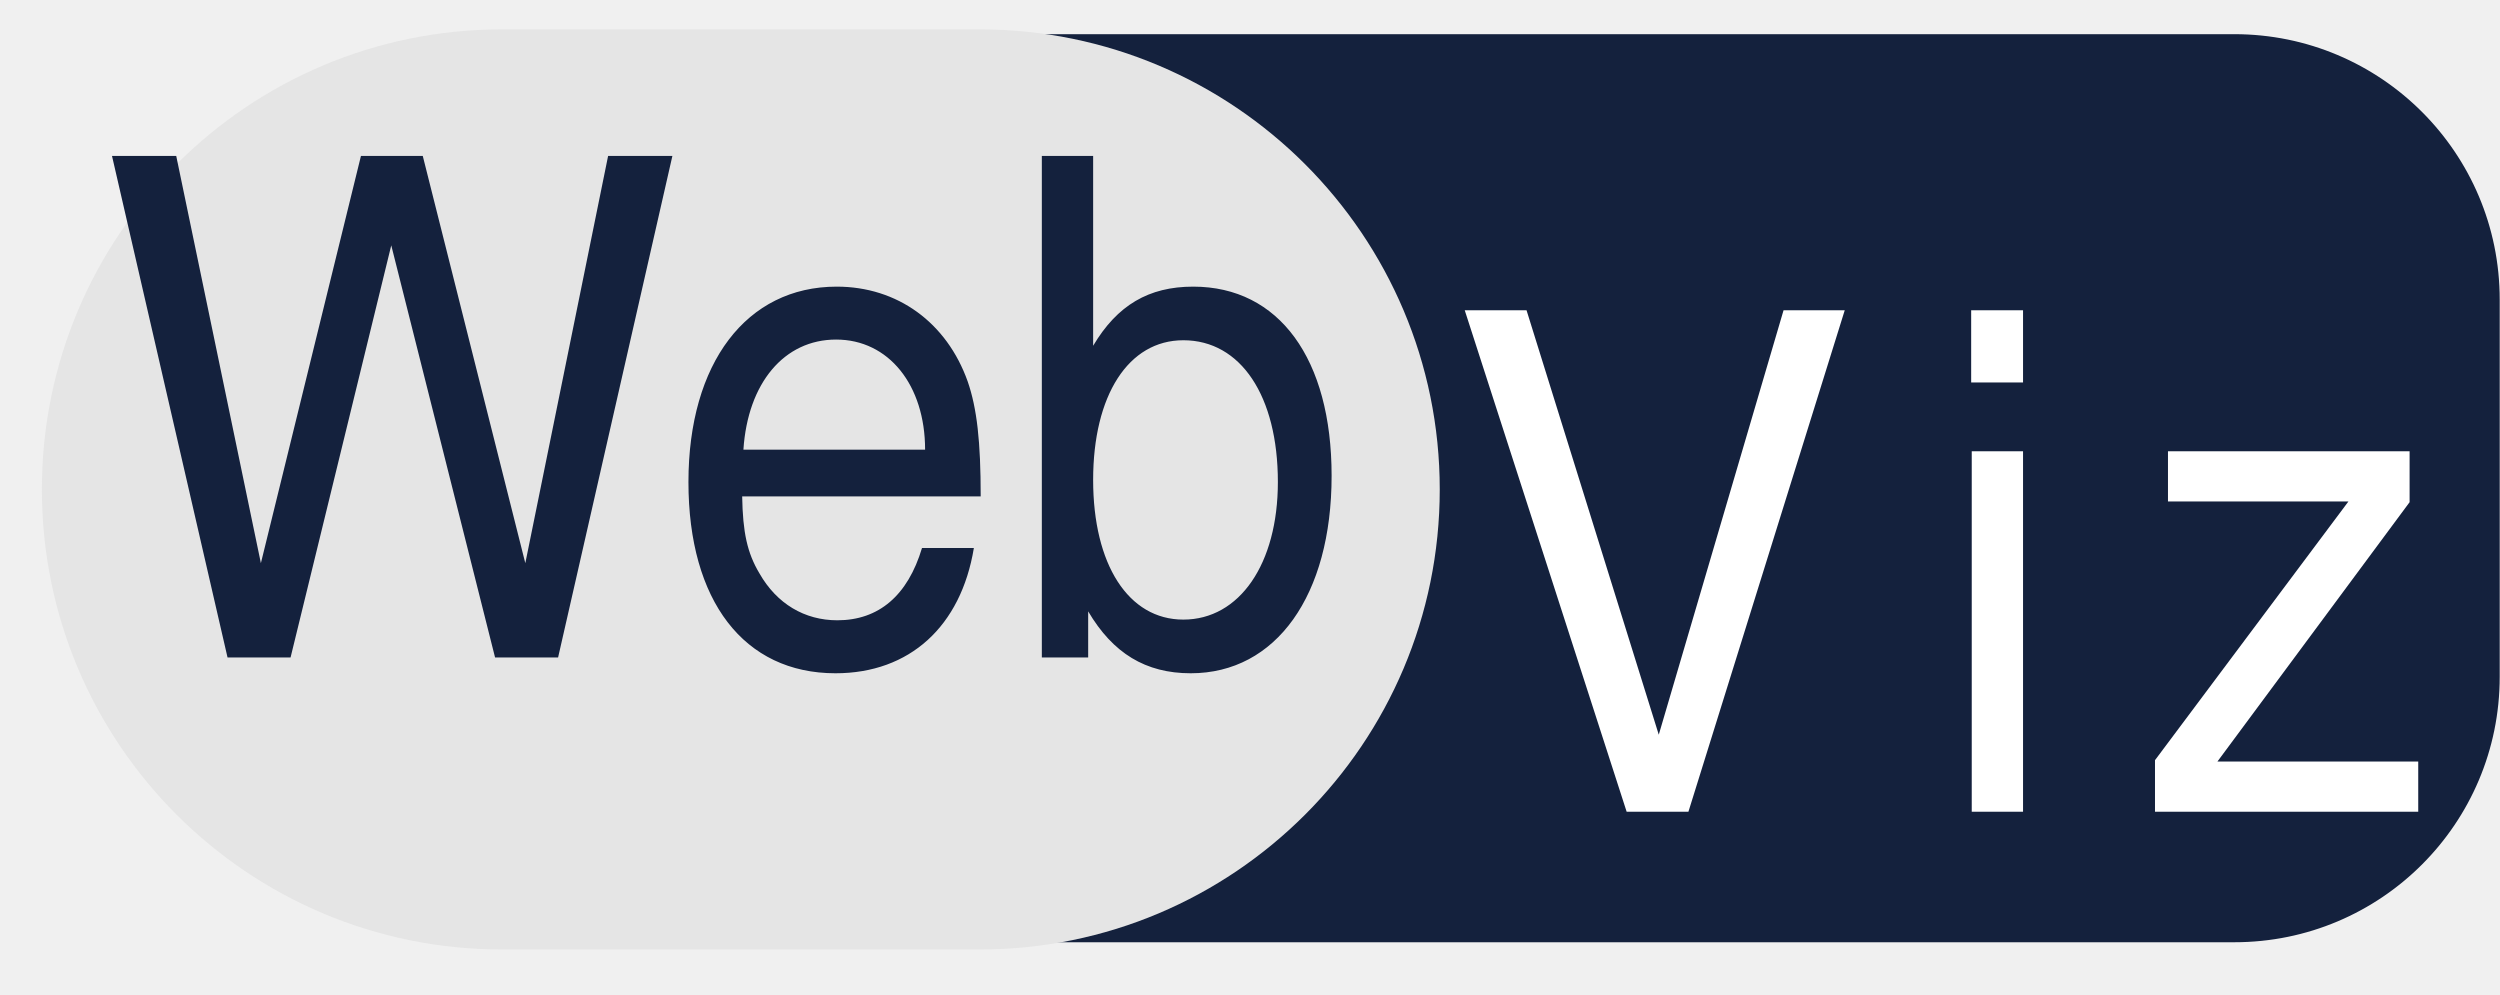
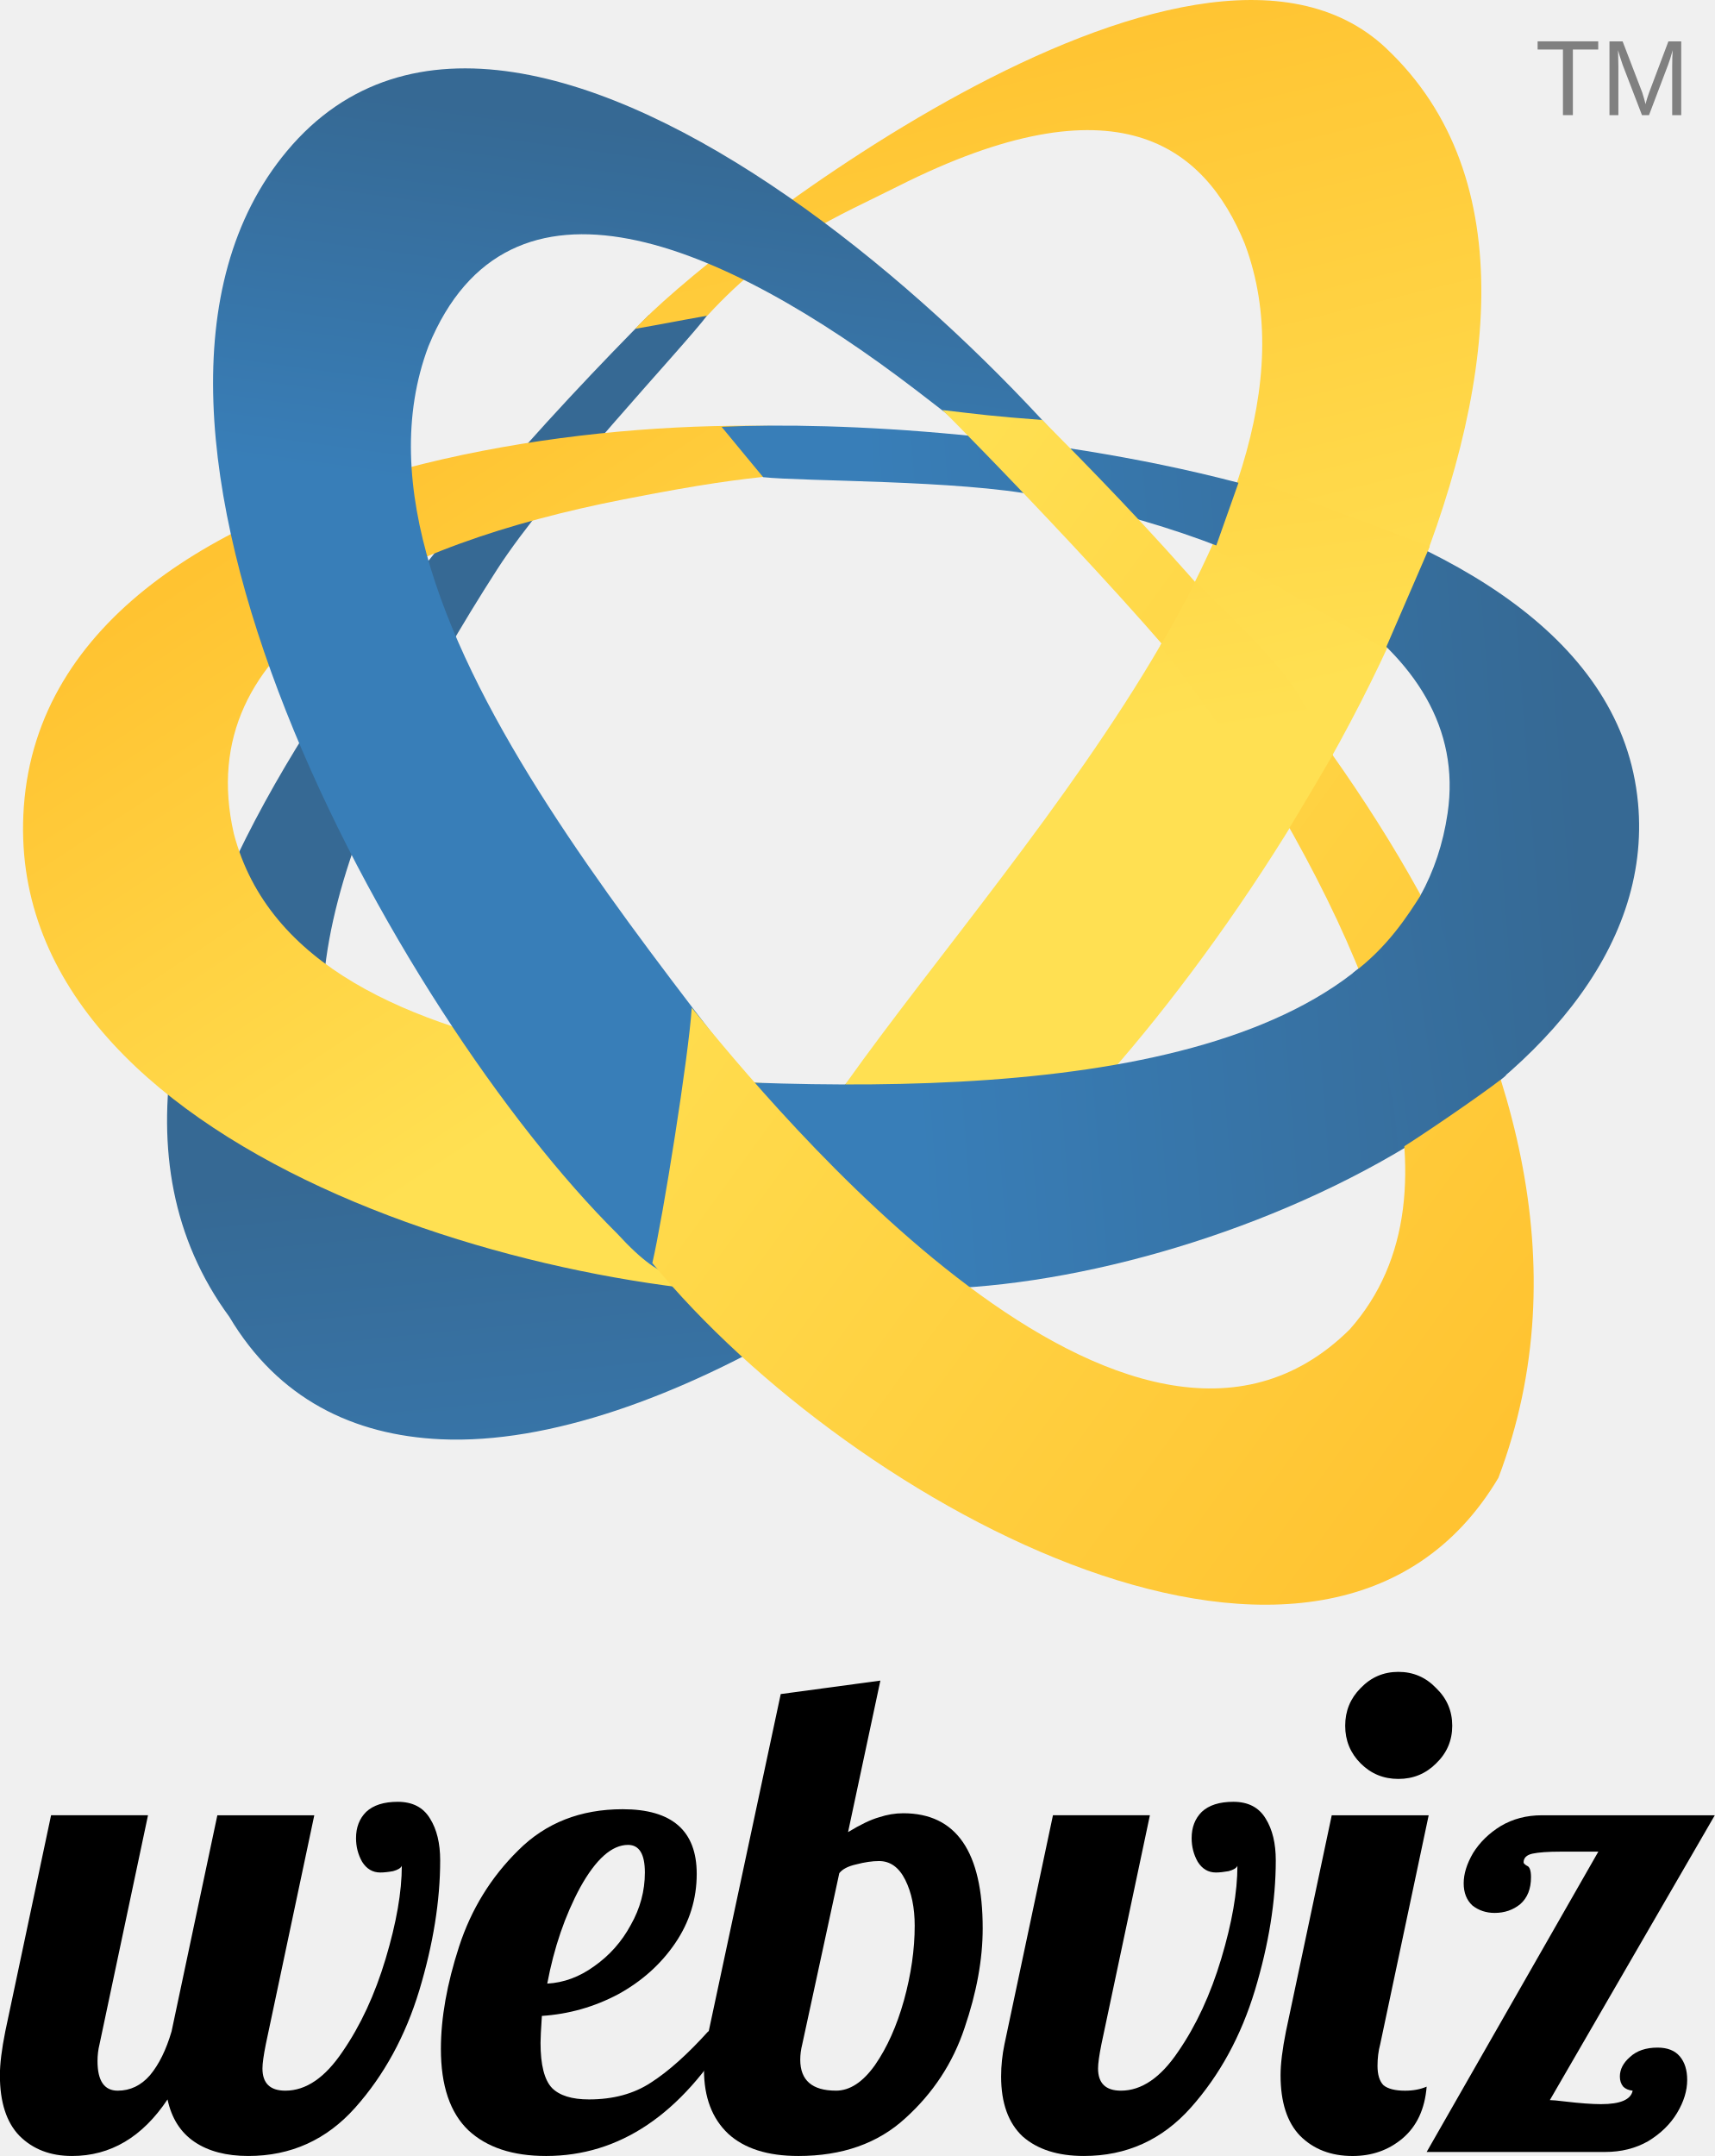
- <svg xmlns="http://www.w3.org/2000/svg" xmlns:xlink="http://www.w3.org/1999/xlink" viewBox="0 0 715.787 284.864" version="1.1" id="svg3902" width="715.787" height="284.864">
-   <defs id="defs3897">
-     <linearGradient id="linearGradient6546">
-       <stop style="stop-color:#000000;stop-opacity:1;" offset="0" id="stop6542" />
-       <stop style="stop-color:#000000;stop-opacity:0;" offset="1" id="stop6544" />
+ <svg xmlns="http://www.w3.org/2000/svg" xmlns:xlink="http://www.w3.org/1999/xlink" width="66.297mm" height="83.334mm" version="1.1" viewBox="0 0 66.297 83.334">
+   <defs>
+     <linearGradient id="c" x1="-160.85" x2="-149.3" y1="122.05" y2="97.969" gradientTransform="matrix(-1.8242 -.87691 -.7052 2.2683 -565.28 -331.39)" gradientUnits="userSpaceOnUse" xlink:href="#b" />
+     <linearGradient id="b">
+       <stop stop-color="#387eb8" offset="0" />
+       <stop stop-color="#366994" offset="1" />
    </linearGradient>
-     <style id="style3876">
-             use, use:target ~ use:last-child {
-                 display: none;
-             }
-             use:target, use:last-child {
-                 display: inline;
-             }
-         </style>
-     <symbol id="logo" viewBox="0 0 285 235">
-       <path d="m 241.665,182.894 c -0.301,-0.754 -0.943,-1.029 -1.658,-0.604 -0.716,0.427 -14.17,8.443 -14.17,8.443 v -7.387 c 0,-0.829 -0.528,-1.131 -1.281,-0.829 l -4.372,1.582 c -0.603,0.227 -0.83,0.679 -0.83,1.282 v 32.478 c 0,0.678 0.453,1.13 1.131,1.13 h 4.221 c 0.679,0 1.131,-0.452 1.131,-1.13 v -19.894 c 0,0 15.864,-9.79 16.507,-10.175 0.642,-0.385 0.971,-0.71 0.677,-1.432 -0.321,-0.791 -1.356,-3.464 -1.356,-3.464" id="path3878" />
-       <path d="m 7.993,196.603 c 1.432,-5.2 5.502,-8.366 11.23,-8.366 6.256,0 9.573,3.693 9.874,8.366 z m 27.963,1.96 c 0,-9.045 -6.18,-16.657 -16.506,-16.657 -10.176,0 -18.618,7.311 -18.618,19.219 0,10.854 7.085,18.768 18.994,18.768 5.427,0 10.854,-1.884 14.924,-5.502 0.528,-0.452 0.528,-1.055 0.151,-1.583 l -2.035,-3.165 c -0.377,-0.603 -0.98,-0.679 -1.583,-0.227 -3.693,2.714 -7.462,4.071 -11.457,4.071 -7.612,0 -11.758,-4.975 -12.286,-11.231 h 27.302 c 0.698,0 1.114,-0.506 1.114,-1.115 z" id="path3880" />
-       <path d="m 59.733,213.487 c -6.406,0 -11.909,-4.372 -11.909,-12.663 0,-8.291 5.503,-12.587 11.909,-12.587 6.708,0 11.909,4.296 11.909,12.587 0,8.367 -5.201,12.663 -11.909,12.663 m 12.965,20.577 h 4.221 c 0.678,0 1.13,-0.452 1.13,-1.131 v -49.595 c 0,-0.83 -0.527,-1.13 -1.357,-0.83 l -4.296,1.583 c -0.603,0.227 -0.829,0.678 -0.829,1.282 v 1.583 c -2.336,-3.166 -6.935,-5.05 -11.909,-5.05 -9.874,0 -18.467,7.386 -18.467,18.994 0,10.25 6.633,18.993 18.09,18.993 5.201,0 10.176,-2.336 12.286,-4.973 v 18.013 c 0,0.679 0.452,1.131 1.131,1.131" id="path3882" />
-       <path d="m 99.52,219.893 c 3.919,0 8.216,-1.281 11.005,-5.351 v 3.317 c 0,0.678 0.452,1.13 1.13,1.13 h 4.221 c 0.679,0 1.131,-0.452 1.131,-1.13 v -34.446 c 0,-0.905 -0.528,-1.206 -1.282,-0.905 l -4.372,1.583 c -0.602,0.227 -0.828,0.678 -0.828,1.281 v 18.09 c 0,6.407 -4.146,10.025 -9.799,10.025 -5.578,0 -9.346,-3.543 -9.346,-10.025 v -20.125 c 0,-0.829 -0.528,-1.13 -1.281,-0.829 l -4.372,1.583 c -0.603,0.227 -0.829,0.678 -0.829,1.281 v 18.316 c 0,10.703 6.482,16.205 14.622,16.205" id="path3884" />
-       <path d="m 125.825,178.664 4.598,-1.508 c 0.754,-0.225 1.055,-0.602 1.055,-1.356 v -5.502 c 0,-0.679 -0.528,-1.206 -1.357,-0.905 l -4.523,1.659 c -0.677,0.225 -1.054,0.527 -1.054,1.28 v 5.276 c 0,0.829 0.452,1.358 1.281,1.056" id="path3886" />
-       <path d="m 125.9,218.989 h 4.22 c 0.679,0 1.132,-0.452 1.132,-1.13 v -34.521 c 0,-0.829 -0.528,-1.13 -1.282,-0.829 l -4.372,1.583 c -0.603,0.226 -0.829,0.677 -0.829,1.281 v 32.486 c 0,0.678 0.452,1.13 1.131,1.13" id="path3888" />
-       <path d="m 140.144,218.989 h 4.221 c 0.678,0 1.131,-0.452 1.131,-1.13 v -19.522 c 0,-6.407 4.145,-10.025 9.798,-10.025 5.578,0 9.346,3.543 9.346,10.025 v 19.522 c 0,0.678 0.453,1.13 1.131,1.13 h 4.221 c 0.678,0 1.131,-0.452 1.131,-1.13 v -19.748 c 0,-10.703 -6.483,-16.205 -14.623,-16.205 -3.919,0 -8.215,1.281 -11.004,5.352 v -3.92 c 0,-0.829 -0.528,-1.13 -1.282,-0.829 l -4.372,1.583 c -0.602,0.226 -0.828,0.677 -0.828,1.281 v 32.486 c 0,0.678 0.452,1.13 1.13,1.13" id="path3890" />
-       <path d="m 195.276,213.562 c -7.462,0 -11.984,-5.577 -11.984,-12.662 0,-7.086 4.522,-12.663 11.984,-12.663 7.387,0 11.909,5.577 11.909,12.663 0,7.085 -4.522,12.662 -11.909,12.662 m 0,-31.656 c -10.854,0 -18.617,8.064 -18.617,18.994 0,10.929 7.763,18.993 18.617,18.993 10.854,0 18.542,-8.064 18.542,-18.993 0,-10.93 -7.688,-18.994 -18.542,-18.994" id="path3892" />
-       <path d="m 176.919,31.419 v 38.515 c 0,1.14 0.572,2.195 1.561,2.764 l 33.372,19.227 c 1.416,0.815 3.222,-0.206 3.223,-1.84 V 51.57 c 0.001,-1.141 -0.608,-2.196 -1.597,-2.765 L 180.106,29.579 c -1.416,-0.815 -3.185,0.205 -3.187,1.84 M 279.71,1.345 231.664,29.024 c -1.424,0.82 -2.301,2.338 -2.299,3.982 v 55.448 c 0.003,2.353 2.601,3.823 4.639,2.649 l 48.047,-27.679 c 1.423,-0.82 2.246,-2.339 2.245,-3.982 L 284.297,3.993 C 284.295,1.641 281.749,0.171 279.71,1.345 m -65.91,117.932 -13.352,7.693 c -0.396,0.227 -0.639,0.649 -0.639,1.106 l -0.001,15.409 c 0.001,0.655 0.724,1.063 1.291,0.737 l 13.352,-7.693 c 0.396,-0.227 0.625,-0.649 0.624,-1.106 v -15.41 c 0,-0.654 -0.708,-1.062 -1.275,-0.736 m -7.781,-14.219 -19.997,-11.57 c -0.592,-0.342 -1.323,-0.342 -1.916,0 l -19.996,11.57 c -0.848,0.491 -0.848,1.716 0,2.207 l 19.996,11.57 c 0.593,0.343 1.324,0.343 1.916,0 l 19.997,-11.57 c 0.848,-0.491 0.848,-1.716 0,-2.207 m 32.192,2.086 8.884,5.14 c 0.527,0.305 1.176,0.305 1.703,0 l 8.884,-5.14 c 0.754,-0.437 0.754,-1.526 0,-1.962 l -8.884,-5.141 c -0.527,-0.305 -1.176,-0.305 -1.703,0 l -8.884,5.141 c -0.754,0.436 -0.754,1.525 0,1.962 m -7.147,12.372 8.894,5.124 c 0.527,0.303 0.852,0.866 0.851,1.474 l -0.01,10.264 c -0.001,0.872 -0.943,1.416 -1.699,0.981 l -8.893,-5.124 c -0.528,-0.303 -0.841,-0.867 -0.841,-1.474 l -0.001,-10.264 c 0,-0.87 0.944,-1.416 1.699,-0.981" id="path3894" />
-     </symbol>
-     <linearGradient xlink:href="#linearGradient6546" id="linearGradient6548" x1="6.528" y1="120.775" x2="280.815" y2="120.775" gradientUnits="userSpaceOnUse" />
-     <filter width="2" height="2" y="-0.5" x="-0.5" style="color-interpolation-filters:sRGB" id="filter6760">
-       <feGaussianBlur stdDeviation="0.01" result="result1" id="feGaussianBlur6748" />
-       <feBlend in2="result1" result="fbSourceGraphic" mode="multiply" id="feBlend6750" />
-       <feTurbulence baseFrequency="0.8" type="fractalNoise" seed="0" numOctaves="3" result="result3" id="feTurbulence6752" />
-       <feDisplacementMap in="fbSourceGraphic" xChannelSelector="R" yChannelSelector="G" scale="50" result="result2" in2="result3" id="feDisplacementMap6754" />
-       <feMorphology radius="1" operator="dilate" result="result4" id="feMorphology6756" />
-       <feBlend mode="screen" in2="result2" id="feBlend6758" />
-     </filter>
+     <linearGradient id="h" x1="-169.75" x2="-132.82" y1="78.614" y2="80.514" gradientTransform="matrix(-.89929 -1.9555 -1.7367 1.0126 -347.93 -408.1)" gradientUnits="userSpaceOnUse" xlink:href="#a" />
+     <linearGradient id="a">
+       <stop stop-color="#ffe052" offset="0" />
+       <stop stop-color="#ffc331" offset="1" />
+     </linearGradient>
+     <linearGradient id="f" x1="-169.75" x2="-132.82" y1="78.614" y2="80.514" gradientTransform="matrix(-.47685 -2.3585 1.8967 -.59296 -518.55 -382.3)" gradientUnits="userSpaceOnUse" xlink:href="#a" />
+     <linearGradient id="g" x1="-152" x2="-132.82" y1="77.864" y2="80.514" gradientTransform="matrix(.47685 -2.3585 -1.8967 -.59296 -104.93 -369.65)" gradientUnits="userSpaceOnUse" xlink:href="#b" />
+     <linearGradient id="e" x1="-165.41" x2="-142.27" y1="69.835" y2="106.3" gradientTransform="matrix(.89929 -1.9555 1.7367 1.0126 -276.94 -408.57)" gradientUnits="userSpaceOnUse" xlink:href="#b" />
+     <linearGradient id="d" x1="-167.98" x2="-140.73" y1="54.32" y2="108.56" gradientTransform="matrix(1.8242 -.87691 .7052 2.2683 -51.48 -311.57)" gradientUnits="userSpaceOnUse" xlink:href="#a" />
+     <linearGradient id="j" x1="11.18" x2="76.208" y1="-2124.2" y2="-2131.7" gradientTransform="matrix(1.2814 0 0 .99586 -318.61 2101.2)" gradientUnits="userSpaceOnUse" xlink:href="#b" />
+     <linearGradient id="k" x1="11.95" x2="-2.308" y1="-2137.6" y2="-2226.8" gradientTransform="translate(-301.12,2109.9)" gradientUnits="userSpaceOnUse" xlink:href="#a" />
+     <linearGradient id="i" x1="12.139" x2=".799" y1="-2139.8" y2="-2229.4" gradientTransform="translate(-301.12,2109.9)" gradientUnits="userSpaceOnUse" xlink:href="#a" />
  </defs>
-   <g id="layer5" transform="translate(98.56382,-33.09122)">
-     <rect style="fill:#14213d;fill-opacity:1;stroke:#14213d;stroke-width:1.333;stroke-opacity:1" id="rect4820" width="584.852" height="258.661" x="31.619" y="43.543" ry="75.308" />
+   <g transform="matrix(.31404 0 0 .31404 130.24 38.372)">
+     <path d="m-386.5 39.875c6.025 10.139 15.298 14.586 26.03 15.082 26.779 1.238 64.237-23.901 81.381-44.828-0.521-0.667-14.066-18.994-33.698 3.442-23.086 20.464-45.404 19.322-55.402 8.051-15.083-17.002-2.986-46.252 14.662-73.723 6.338-9.866 23.046-27.492 25.878-31.29-2.438-0.01-4.436 0.177-7.192-0.022-22.237 22.429-79.984 84.674-51.659 123.29h-1e-4z" fill="url(#c)" />
+     <path d="m-411.79-22.904c-3.083 42.884 66.959 62.055 101.46 60.072 16.51-0.07 5.034-9.587 21.909-22.329-28.664-5.426-89.024-1.872-97.52-34.432-5.398-23.635 19.996-35.634 47.852-41.104 20.007-3.929 16.275-1.979 42.759-6.036-27.403-8.15-113.16-2.11-116.46 43.828z" fill="url(#h)" />
+     <path d="m-244.09-116.25c33.836 31.817-13.649 106.49-40.659 133.27-12.409 13.543-9.412-3.784-29.549-0.424 18.28-28.101 65.586-74.884 52.794-108.82-4.931-11.999-15.744-20.621-42.703-7.024-7.327 3.696-14.857 6.573-23.445 15.912-5.195 0.928-3.843 0.73-8.877 1.619 7.828-8.755 68.476-57.072 92.439-34.539z" fill="url(#f)" />
+     <path d="m-379.39-103.61c-27.54 32.936 13.649 106.49 40.659 133.27 12.409 13.543 9.412-3.784 29.549-0.424-18.28-28.101-65.586-74.884-52.794-108.82 9.862-23.999 35.944-13.006 60.028 5.416 17.298 13.231 13.356 11.77 35.582 30.231-15.732-29.316-83.523-94.96-113.02-59.678z" fill="url(#g)" />
+     <path d="m-213.08-23.376c3.398 36.442-57.629 61.716-92.129 59.734-17.028-12.023-9.304-5.356-17.028-12.023 10.601-13.414-9.227-3.142 0.206-13.273 38.596 1.389 81.08-2.91 85.511-33.159 3.075-20.996-22.404-33.601-50.259-39.07-10.003-1.964-29.123-1.748-33.998-2.292-3.766-4.52-0.901-1.115-5.115-6.193 28.606-1.373 109.04 5.808 112.81 46.277z" fill="url(#e)" />
+     <path d="m-230.26 59.692c-21.06 35.439-79.479 3.638-104.16-26.422 1.327-5.713 4.469-25.487 4.852-31.42 9.794 12.042 54.122 66.195 80.993 39.59 15.083-17.002 2.986-46.252-14.662-73.723-6.338-9.866-33.643-37.727-35.471-39.434 4.933 0.568 5.937 0.74 12.29 1.22 22.237 22.429 76.079 77.541 56.154 130.19z" fill="url(#d)" />
+     <path d="m-405.87 143.17q-3.978 0-6.464-2.486-2.403-2.486-2.403-7.459 0-2.072 0.663-5.387l5.636-26.603h11.934l-5.967 28.178q-0.249 0.995-0.249 2.072 0 3.647 2.486 3.647 2.321 0 3.978-1.906 1.657-1.989 2.652-5.387l5.636-26.603h11.934l-5.967 28.178q-0.414 2.072-0.414 2.983 0 2.735 2.818 2.735 3.812 0 7.044-4.807 3.315-4.807 5.304-11.437t1.989-11.437q-0.166 0.414-1.077 0.663-0.912 0.166-1.575 0.166-1.409 0-2.238-1.326-0.746-1.326-0.746-2.901 0-1.989 1.243-3.232 1.326-1.243 3.895-1.243 2.735 0 3.978 2.072 1.243 1.989 1.243 5.138 0 7.459-2.569 15.995-2.569 8.453-7.873 14.42-5.304 5.967-13.177 5.967-4.061 0-6.63-1.74t-3.315-5.221q-4.641 6.962-11.768 6.962z" />
+     <path d="m-347.52 143.17q-6.133 0-9.531-3.149-3.398-3.232-3.398-10.028 0-5.718 2.238-12.597 2.238-6.879 7.293-11.851 5.055-5.055 12.846-5.055 9.116 0 9.116 7.956 0 4.641-2.652 8.536t-7.044 6.298q-4.392 2.321-9.365 2.652-0.166 2.486-0.166 3.315 0 4.061 1.409 5.553 1.409 1.409 4.558 1.409 4.475 0 7.625-2.072 3.232-2.072 7.044-6.298h2.818q-9.199 15.332-22.791 15.332zm0.166-21.216q3.066-0.166 5.801-2.155 2.818-1.989 4.475-5.055 1.74-3.066 1.74-6.464t-2.072-3.398q-2.983 0-5.884 5.221-2.818 5.221-4.061 11.851z" />
+     <path d="m-316.46 143.17q-5.636 0-8.619-2.735-2.983-2.818-2.983-7.873 0-2.486 0.58-4.724l8.868-41.521 12.266-1.657-3.978 18.647q2.321-1.409 3.812-1.823 1.492-0.497 2.983-0.497 9.779 0 9.779 14.172 0 5.718-2.238 12.266-2.155 6.464-7.293 11.105-5.055 4.641-13.177 4.641zm4.641-8.039q2.569 0 4.807-3.149 2.238-3.232 3.564-7.956 1.326-4.807 1.326-9.199 0-3.315-1.16-5.636-1.16-2.321-3.232-2.321-1.243 0-2.818 0.414-1.492 0.332-2.072 1.077l-4.558 21.05q-0.249 0.995-0.249 1.906 0 3.812 4.392 3.812z" />
+     <path d="m-281.29 143.17q-4.807 0-7.542-2.403-2.652-2.486-2.652-7.376 0-1.989 0.414-3.978l5.967-28.178h11.934l-5.967 28.178q-0.414 2.072-0.414 2.983 0 2.735 2.818 2.735 3.812 0 7.044-4.807 3.315-4.807 5.304-11.437t1.989-11.437q-0.166 0.414-1.077 0.663-0.912 0.166-1.575 0.166-1.409 0-2.238-1.326-0.746-1.326-0.746-2.901 0-1.989 1.243-3.232 1.326-1.243 3.895-1.243 2.735 0 3.978 2.072 1.243 1.989 1.243 5.138 0 7.459-2.569 15.995-2.569 8.453-7.873 14.42t-13.177 5.967z" />
+     <path d="m-242.58 96.763q-2.735 0-4.641-1.906t-1.906-4.641 1.906-4.641q1.906-1.989 4.641-1.989t4.641 1.989q1.989 1.906 1.989 4.641t-1.989 4.641q-1.906 1.906-4.641 1.906zm-5.636 46.41q-3.978 0-6.464-2.486-2.403-2.486-2.403-7.459 0-2.072 0.663-5.387l5.636-26.603h11.934l-5.967 28.178q-0.332 1.243-0.332 2.652 0 1.657 0.746 2.403 0.829 0.663 2.652 0.663 1.492 0 2.652-0.497-0.332 4.144-2.983 6.381-2.569 2.155-6.133 2.155zm30.25-37.46h-4.641q-2.321 0-3.481 0.249-1.077 0.249-1.077 1.077 0 0.166 0.414 0.414 0.497 0.166 0.497 1.409 0 2.155-1.326 3.315-1.326 1.077-3.149 1.077-1.575 0-2.735-0.912-1.077-0.995-1.077-2.735t1.16-3.729q1.243-1.989 3.398-3.315 2.238-1.326 5.055-1.326h21.299l-20.304 35.056q0.497 0 1.823 0.166 2.818 0.332 4.475 0.332 3.564 0 3.895-1.657-0.746-0.083-1.16-0.497-0.414-0.497-0.414-1.243 0-1.326 1.243-2.403 1.243-1.16 3.398-1.16 1.823 0 2.735 1.077t0.912 2.901q0 1.989-1.243 4.061t-3.564 3.481q-2.321 1.326-5.304 1.326h-21.962z" />
+     <path d="m-248.2-2.41c4.308-3.21 6.763-7.05 8.559-9.893 1.314 2.244 10.384 20.083 10.296 22.472-0.709 0.74-8.545 6.242-13.289 9.23-0.334-7.69-2.256-12.855-5.566-21.808z" fill="url(#j)" />
+     <path d="m-271.9-42.718c0.974-1.537 3.612-6.364 4.324-7.905 13.36 13.093 11.314 11.838 16.927 21.326-0.693 1.222-4.461 7.59-5.382 9.067-1.072-2.144-9.974-14.918-15.868-22.488z" fill="url(#k)" />
+     <path d="m-261.96-63.625-3.213 9.072 20.978 12.284 5.481-12.662z" fill="url(#i)" />
  </g>
-   <g id="layer1" style="display:inline" transform="translate(180.0271,-38.07004)">
-     <rect style="fill:#00bf7c;fill-opacity:0;stroke-width:1.415" id="rect4732" width="412.95" height="309.347" x="-87.522" y="-39.569" />
-   </g>
-   <g id="layer2" style="display:inline" transform="translate(180.0271,-38.07004)">
-     <rect style="fill:#080d18;fill-opacity:0;stroke-width:1.844" id="rect4743" width="337.517" height="182.099" x="35.877" y="42.809" />
-     <path style="fill:#080d18;fill-opacity:0;stroke-width:1.409" d="m 98.027,305.92 c -0.353,-0.929 -5.571,-19.469 -11.595,-41.201 l -10.953,-39.513 h 5.664 c 4.124,0 5.872,0.643 6.427,2.364 0.42,1.3 4.168,16.041 8.33,32.758 4.162,16.717 8.077,30.895 8.702,31.506 0.624,0.612 1.585,-0.604 2.135,-2.702 0.55,-2.098 5.043,-17.369 9.985,-33.937 l 8.985,-30.123 5.885,0.404 c 4.809,0.33 6.092,1.022 7.016,3.781 0.622,1.857 5.247,16.923 10.279,33.479 5.032,16.556 9.616,29.625 10.186,29.043 0.571,-0.582 4.594,-15.798 8.94,-33.814 l 7.902,-32.757 5.511,-0.001 c 3.262,-0.001 5.511,0.65 5.511,1.595 0,1.263 -12.366,46.479 -20.734,75.814 -1.427,5.004 -1.626,5.129 -7.512,4.728 l -6.045,-0.412 -10.314,-34.129 c -5.673,-18.771 -10.767,-33.664 -11.32,-33.096 -0.553,0.568 -4.444,12.886 -8.648,27.374 -12.969,44.701 -11.127,40.526 -17.873,40.526 -3.334,0 -6.095,-0.721 -6.463,-1.689 z" id="path4747" />
-     <path style="fill:#080d18;fill-opacity:0;stroke-width:1.409" d="m 98.027,305.92 c -0.353,-0.929 -5.571,-19.469 -11.595,-41.201 l -10.953,-39.513 h 5.664 c 4.124,0 5.872,0.643 6.427,2.364 0.42,1.3 4.168,16.041 8.33,32.758 4.162,16.717 8.077,30.895 8.702,31.506 0.624,0.612 1.585,-0.604 2.135,-2.702 0.55,-2.098 5.043,-17.369 9.985,-33.937 l 8.985,-30.123 5.885,0.404 c 4.809,0.33 6.092,1.022 7.016,3.781 0.622,1.857 5.247,16.923 10.279,33.479 5.032,16.556 9.616,29.625 10.186,29.043 0.571,-0.582 4.594,-15.798 8.94,-33.814 l 7.902,-32.757 5.511,-0.001 c 3.262,-0.001 5.511,0.65 5.511,1.595 0,1.263 -12.366,46.479 -20.734,75.814 -1.427,5.004 -1.626,5.129 -7.512,4.728 l -6.045,-0.412 -10.314,-34.129 c -5.673,-18.771 -10.767,-33.664 -11.32,-33.096 -0.553,0.568 -4.444,12.886 -8.648,27.374 -12.969,44.701 -11.127,40.526 -17.873,40.526 -3.334,0 -6.095,-0.721 -6.463,-1.689 z" id="path4749" />
-     <path style="fill:#080d18;fill-opacity:0;stroke-width:1.409" d="m 98.027,305.92 c -0.353,-0.929 -5.571,-19.469 -11.595,-41.201 l -10.953,-39.513 h 5.664 c 4.124,0 5.872,0.643 6.427,2.364 0.42,1.3 4.168,16.041 8.33,32.758 4.162,16.717 8.077,30.895 8.702,31.506 0.624,0.612 1.585,-0.604 2.135,-2.702 0.55,-2.098 5.043,-17.369 9.985,-33.937 l 8.985,-30.123 5.885,0.404 c 4.809,0.33 6.092,1.022 7.016,3.781 0.622,1.857 5.247,16.923 10.279,33.479 5.032,16.556 9.616,29.625 10.186,29.043 0.571,-0.582 4.594,-15.798 8.94,-33.814 l 7.902,-32.757 5.511,-0.001 c 3.262,-0.001 5.511,0.65 5.511,1.595 0,1.263 -12.366,46.479 -20.734,75.814 -1.427,5.004 -1.626,5.129 -7.512,4.728 l -6.045,-0.412 -10.314,-34.129 c -5.673,-18.771 -10.767,-33.664 -11.32,-33.096 -0.553,0.568 -4.444,12.886 -8.648,27.374 -12.969,44.701 -11.127,40.526 -17.873,40.526 -3.334,0 -6.095,-0.721 -6.463,-1.689 z" id="path4751" />
-     <rect style="display:inline;fill:#e5e5e5;fill-opacity:1;stroke:#14213d;stroke-width:2.093;stroke-opacity:0" id="rect4820-5-3" width="400.229" height="263.439" x="-168.036" y="46.481" ry="131.72" />
-     <text xml:space="preserve" style="font-style:normal;font-variant:normal;font-weight:normal;font-stretch:normal;font-size:176.991px;line-height:1.25;font-family:helvetica;-inkscape-font-specification:helvetica;letter-spacing:0px;word-spacing:0.02px;fill:#ffffff;fill-opacity:1;stroke:none;stroke-width:1.844" x="246.968" y="256.338" id="text3785-5" transform="scale(0.9476714,1.055218)">
-       <tspan id="tspan3783-3" x="246.968" y="256.338" style="font-size:186.667px;letter-spacing:22.7px;word-spacing:0px;fill:#ffffff;fill-opacity:1;stroke-width:1.844" rotate="0 347.8 347.8 0">Viz</tspan>
-     </text>
-   </g>
-   <g id="layer3" transform="translate(180.0271,-38.07004)">
-     <text xml:space="preserve" style="font-style:normal;font-variant:normal;font-weight:normal;font-stretch:normal;font-size:176.991px;line-height:1.25;font-family:helvetica;-inkscape-font-specification:helvetica;letter-spacing:0px;word-spacing:0px;fill:#14213d;fill-opacity:1;stroke:none;stroke-width:1.844" x="-160.242" y="214.463" id="text3785" transform="scale(0.9476714,1.055218)">
-       <tspan id="tspan3783" x="-160.242" y="214.463" style="font-size:186.667px;writing-mode:lr-tb;direction:ltr;fill:#14213d;fill-opacity:1;stroke-width:1.844" rotate="12.2 12.2 12.2 0">Web</tspan>
-     </text>
-     <flowRoot xml:space="preserve" id="flowRoot8447" style="font-style:normal;font-variant:normal;font-weight:normal;font-stretch:normal;font-size:40px;line-height:1.25;font-family:helvetica;-inkscape-font-specification:helvetica;letter-spacing:0px;word-spacing:0px;fill:#000000;fill-opacity:1;stroke:none">
-       <flowRegion id="flowRegion8449">
-         <rect id="rect8451" width="341.533" height="168.999" x="67.175" y="155.198" />
-       </flowRegion>
-       <flowPara id="flowPara8453" />
-     </flowRoot>
+   <g fill="#808080" stroke-width=".104" aria-label="TM">
+     <path d="m60.806 1.914v2.536h-0.384v-2.536h-0.979v-0.316h2.343v0.316z" />
+     <path d="m64.646 4.45v-1.902q0-0.316 0.018-0.607-0.099 0.362-0.178 0.567l-0.737 1.943h-0.271l-0.747-1.943-0.113-0.344-0.067-0.223 0.006 0.225 0.008 0.382v1.902h-0.344v-2.851h0.508l0.759 1.977q0.04 0.119 0.077 0.257 0.038 0.136 0.051 0.196 0.016-0.081 0.067-0.245 0.053-0.166 0.071-0.208l0.745-1.977h0.496v2.851z" />
  </g>
</svg>
